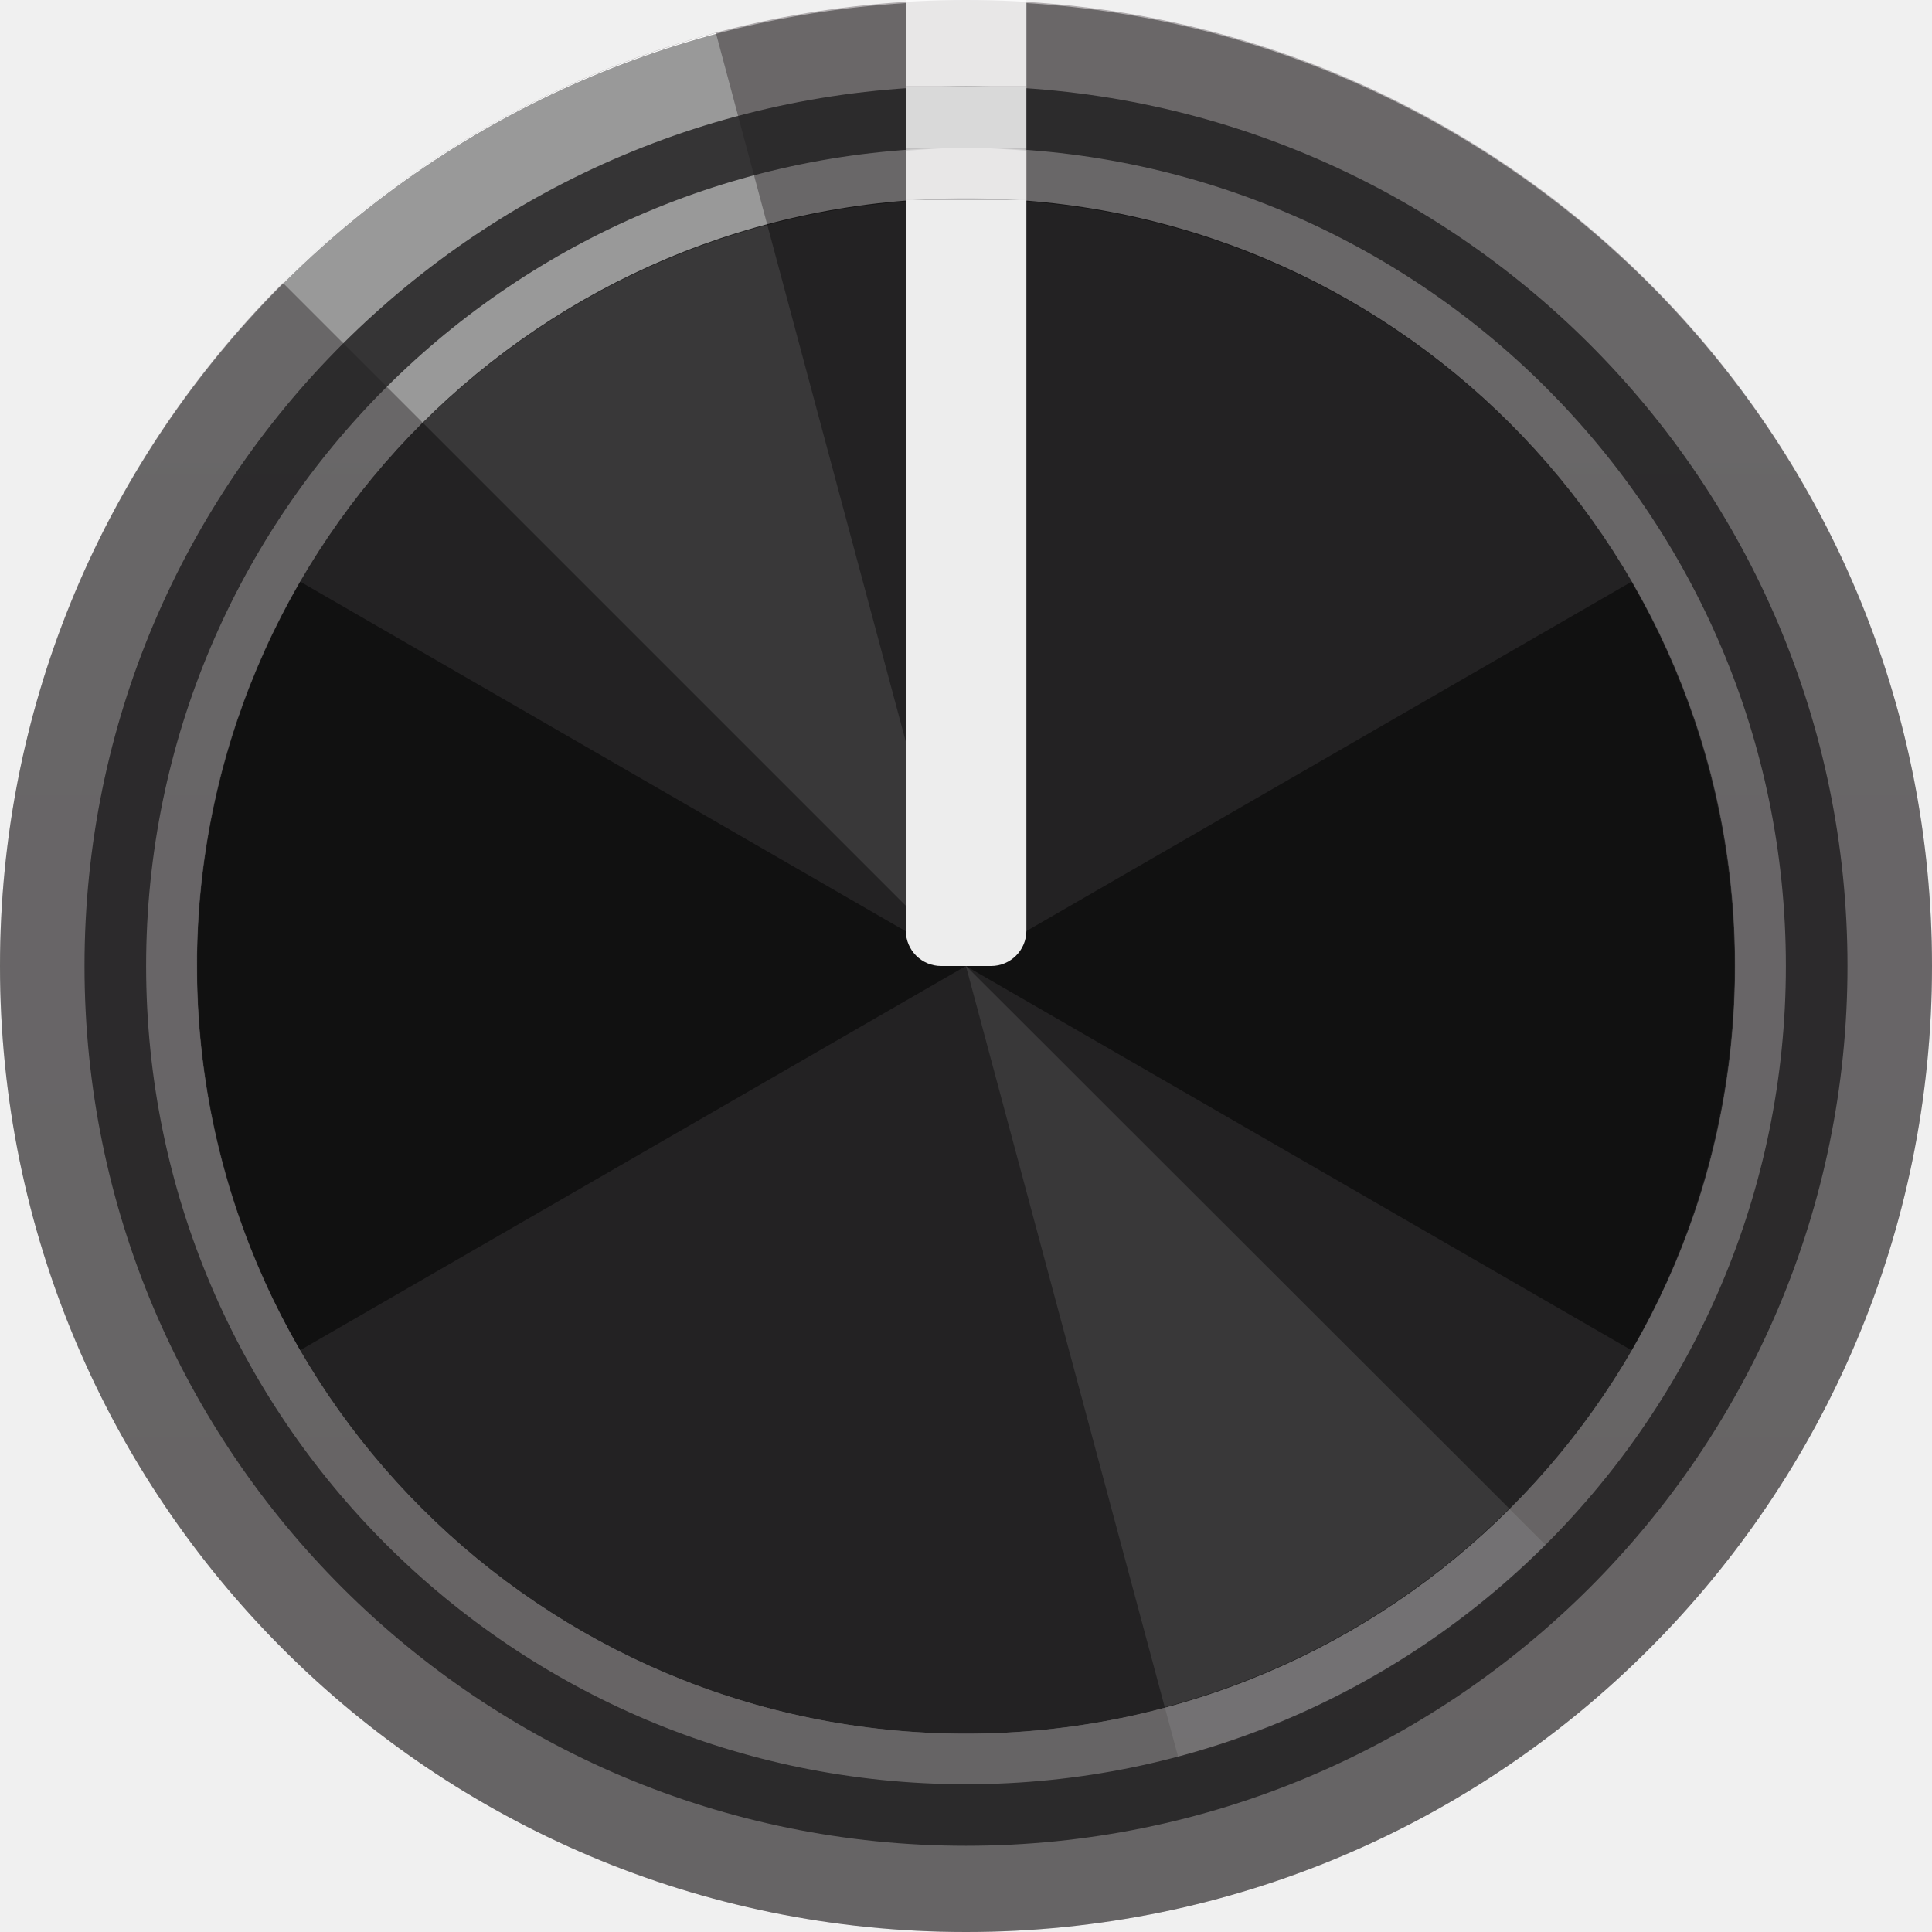
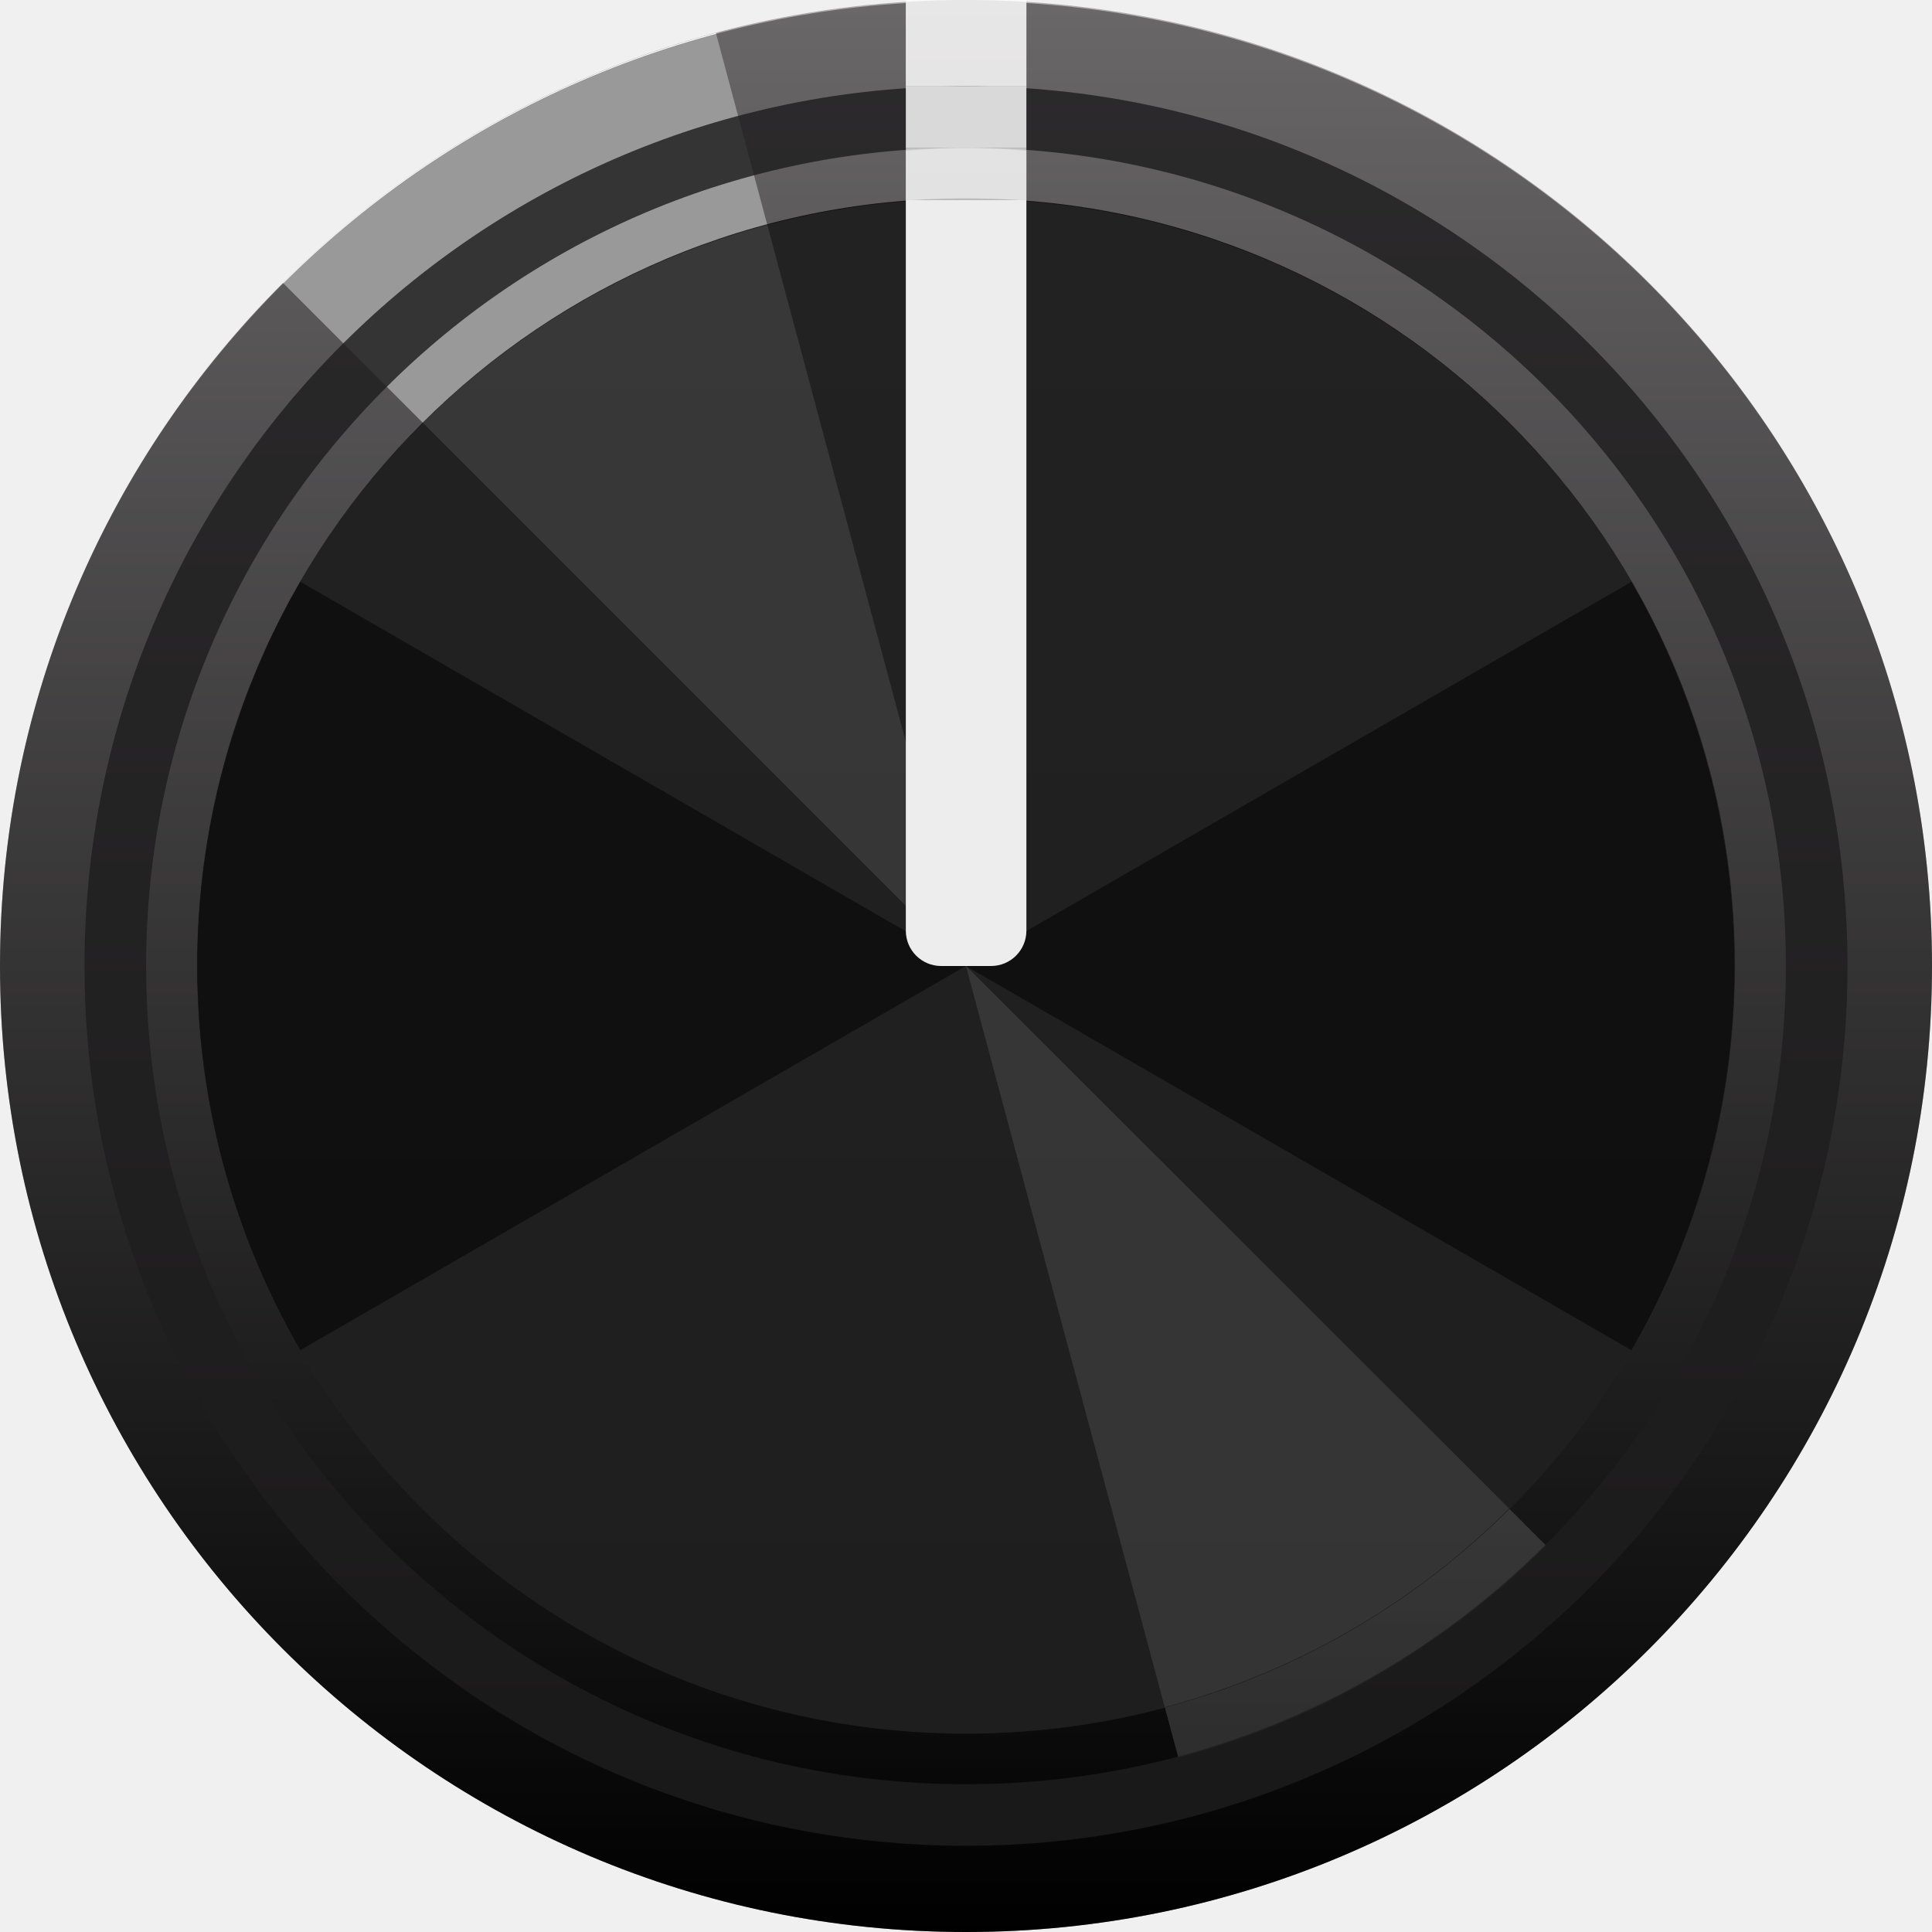
<svg xmlns="http://www.w3.org/2000/svg" version="1.0" x="0px" y="0px" width="28.348px" height="28.348px" viewBox="0 0 28.348 28.348">
-   <g id="background">
-     <linearGradient id="RBKbg1" x1="14.174" y1="0" x2="14.174" y2="28.348">
+   <defs>
+     <linearGradient id="RBKbg1" x1="14.174" y1="0" x2="14.174" y2="28.348" gradientUnits="userSpaceOnUse">
      <stop offset="0" style="stop-color:#B0ACAE" />
      <stop offset="1" style="stop-color:#000000" />
    </linearGradient>
-     <linearGradient id="RBKbg2" x1="5.128" y1="-4117.382" x2="27.656" y2="-4117.382" gradientTransform="matrix(0.0 1 -1 6.123234e-17 -4103.208 -2.21801)">
+     <linearGradient id="RBKbg2" x1="5.128" y1="-4117.382" x2="27.656" y2="-4117.382" gradientTransform="matrix(0.0 1 -1 0 -4103.208 -2.21801)" gradientUnits="userSpaceOnUse">
      <stop offset="0" style="stop-color:#232223" />
      <stop offset="1" style="stop-color:#1F1E1F" />
    </linearGradient>
+   </defs>
+   <g id="background">
    <circle fill="url(#RBKbg1)" cx="14.174" cy="14.174" r="14.174" />
    <path fill="#FFFFFF" d="M14.171,14.171L10.504,0.483C9.308,0.804,8.159,1.28,7.086,1.899 s-2.059,1.376-2.935,2.252L14.171,14.171z" />
-     <path opacity="0.25" fill="#FFFFFF" d="M14.174,14.174l3.116,11.618c1.016-0.272,1.993-0.676,2.904-1.202 c0.911-0.526,1.749-1.168,2.493-1.911L14.174,14.174z" />
+     <path fill="#FFFFFF" opacity="0.25" d="M14.174,14.174l3.116,11.618c1.016-0.272,1.993-0.676,2.904-1.202 c0.911-0.526,1.749-1.168,2.493-1.911L14.174,14.174z" />
    <ellipse fill="url(#RBKbg2)" cx="14.174" cy="14.174" rx="11.285" ry="11.264" />
    <path opacity="0.5" d="M14.172,14.174l9.766,5.638c0.99-1.714,1.511-3.659,1.511-5.638 s-0.521-3.924-1.511-5.638L14.172,14.174z" />
    <path opacity="0.5" d="M14.172,14.174L4.406,8.535c-0.99,1.714-1.511,3.659-1.511,5.638 s0.521,3.924,1.511,5.638L14.172,14.174z" />
    <path opacity="0.1" fill="#FFFFFF" d="M14.172,14.171l2.918,10.878c0.952-0.255,1.866-0.633,2.719-1.125 c0.853-0.492,1.638-1.094,2.335-1.79L14.172,14.171z" />
    <path opacity="0.1" fill="#FFFFFF" d="M14.172,14.171L11.249,3.264c-0.953,0.255-1.869,0.635-2.723,1.128 s-1.641,1.097-2.339,1.794L14.172,14.171z" />
  </g>
  <g>
    <path opacity="0.4" d="M15.06,0.045v1.265c-0.294-0.02-0.587-0.045-0.886-0.045 c-0.298,0-0.59,0.025-0.883,0.044V0.045C5.876,0.503-0,6.644-0,14.174 c0,7.828,6.346,14.174,14.174,14.174S28.348,22.002,28.348,14.174 C28.348,6.645,22.473,0.504,15.06,0.045z M14.174,2.167c0.299,0,0.593,0.023,0.886,0.045v0.743 c5.817,0.452,10.399,5.297,10.399,11.219c0,6.221-5.053,11.264-11.285,11.264  c-6.233,0-11.285-5.043-11.285-11.264c0-5.923,4.584-10.768,10.402-11.219V2.212 C13.583,2.191,13.876,2.167,14.174,2.167z" />
    <path opacity="0.82" fill="#1E1D1E" d="M14.174,1.265 c-7.143,0-12.934,5.78-12.934,12.909s5.791,12.909,12.934,12.909c7.143,0,12.934-5.78,12.934-12.909 S21.317,1.265,14.174,1.265z M14.174,26.18c-6.644,0-12.03-5.376-12.03-12.007 S7.53,2.167,14.174,2.167c6.644,0,12.03,5.376,12.03,12.007S20.817,26.18,14.174,26.18z" />
    <path fill="#EDEDED" d="M15.06,2.936h-1.769l0,10.72c0,0.286,0.232,0.518,0.518,0.518h0.733 c0.286,0,0.518-0.232,0.518-0.518L15.06,2.936z" />
    <rect x="13.291" y="-0" opacity="0.71" fill="#FFFFFF" width="1.769" height="1.265" />
    <rect x="13.291" y="1.265" fill="#D9D9D9" width="1.769" height="0.902" />
    <rect x="13.291" y="2.167" opacity="0.71" fill="#FFFFFF" width="1.769" height="0.769" />
  </g>
</svg>
